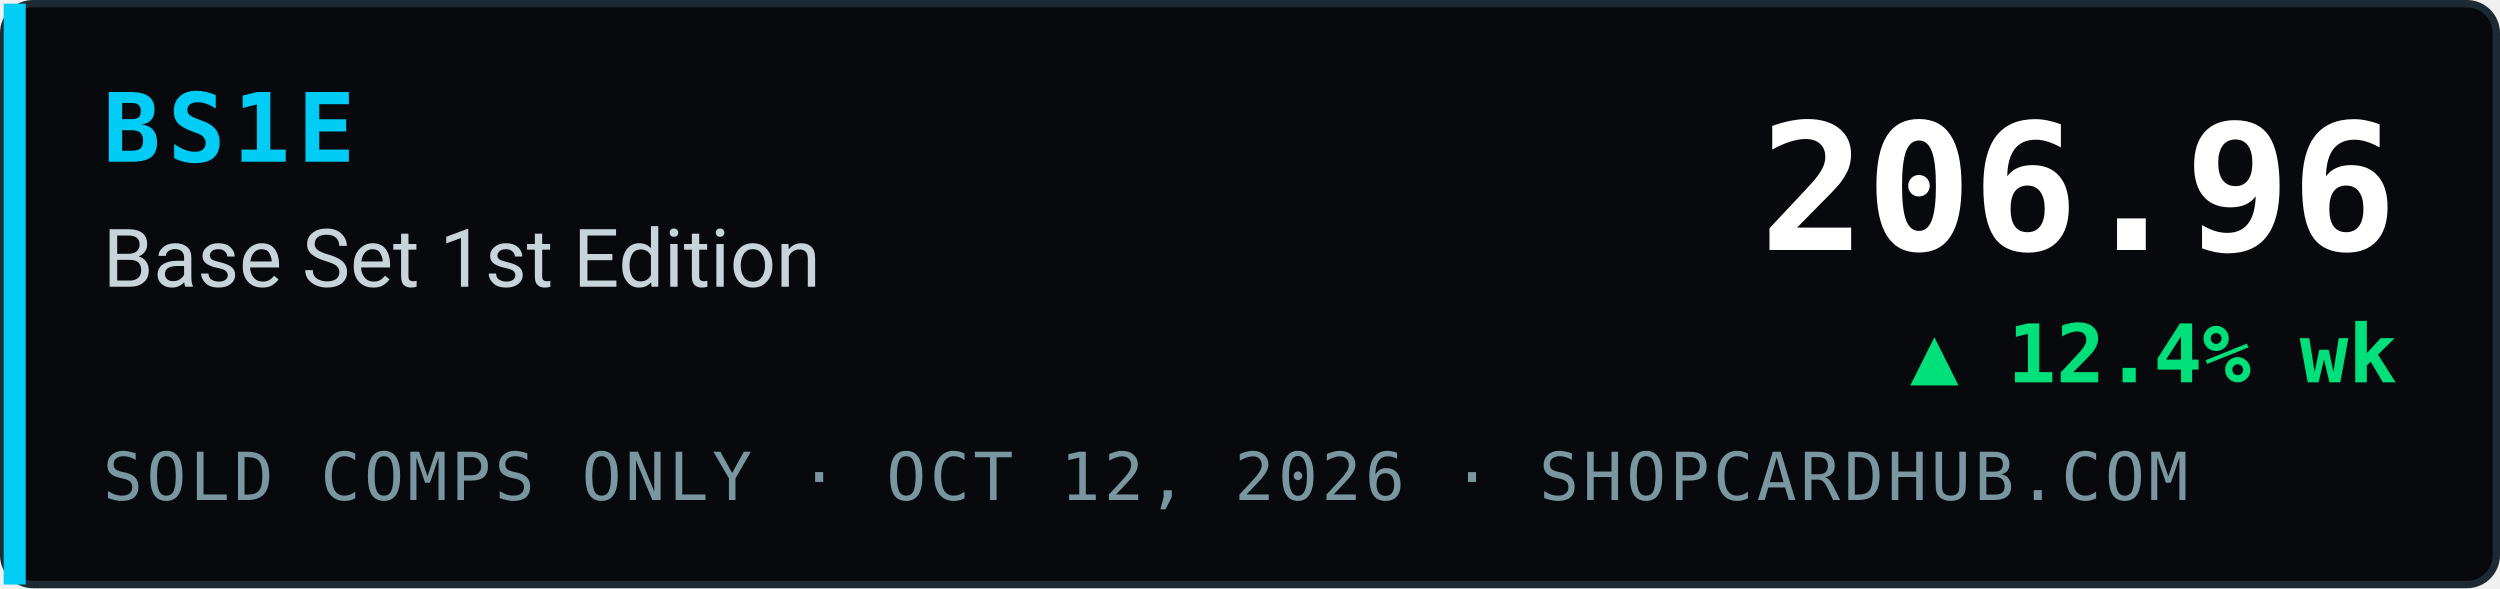
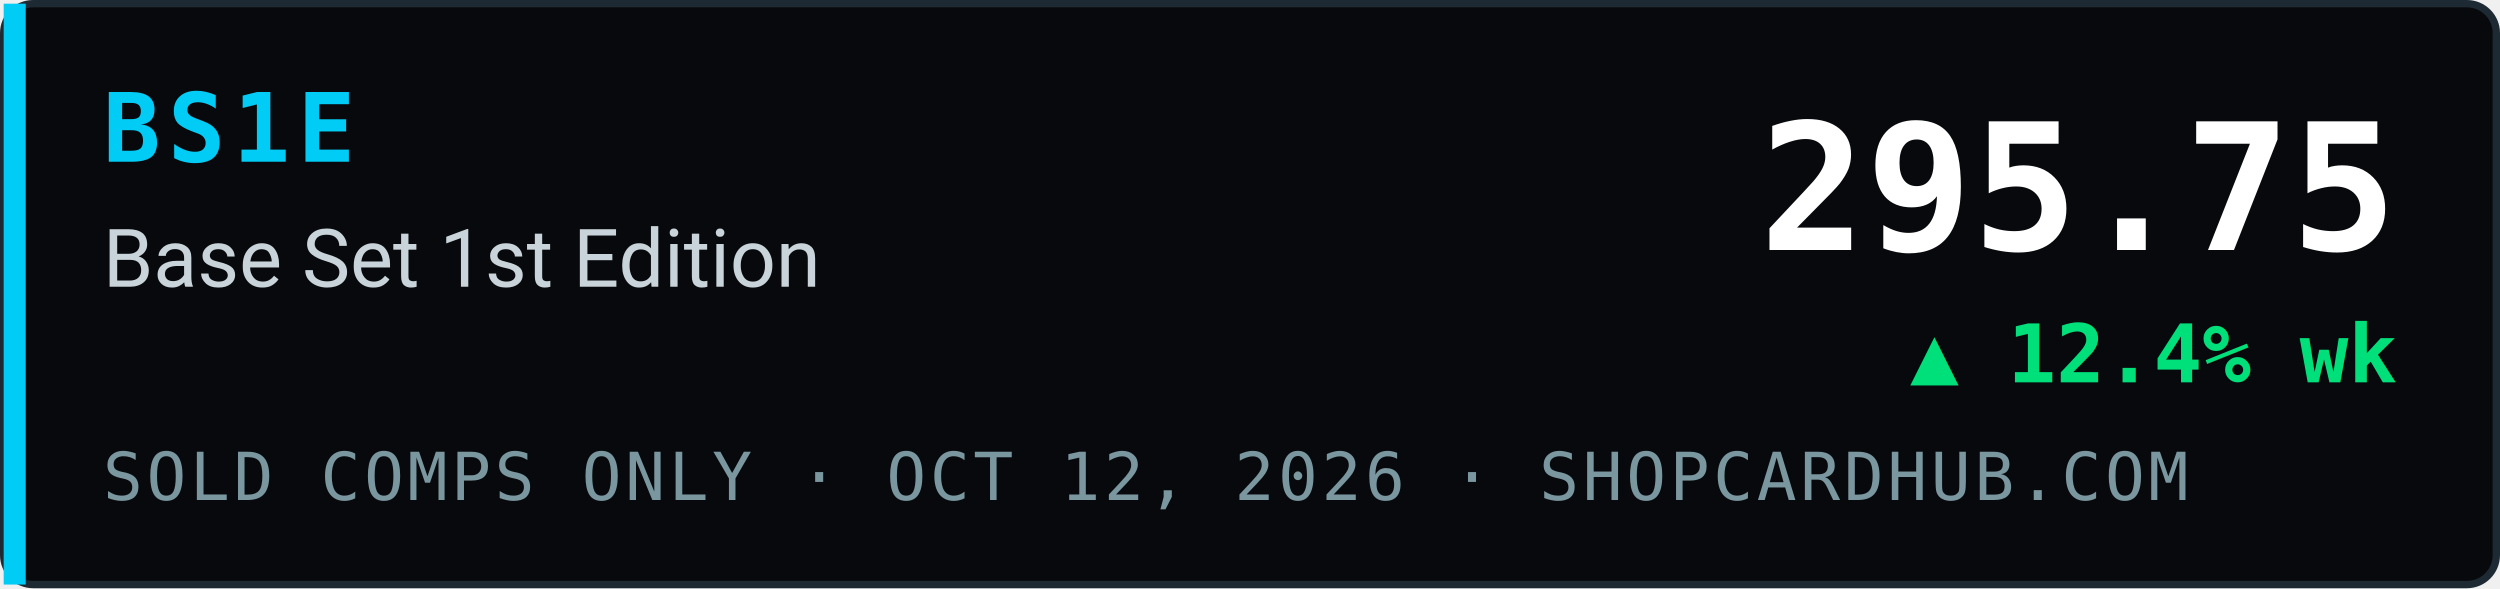
- <svg xmlns="http://www.w3.org/2000/svg" width="340" height="80" viewBox="0 0 340 80" role="img" aria-label="BS1E Base Set 1st Edition index 206.96, ▲ 12.4% wk, sold comps only, ShopCardHub">
+ <svg xmlns="http://www.w3.org/2000/svg" width="340" height="80" viewBox="0 0 340 80" role="img" aria-label="BS1E Base Set 1st Edition index 295.75, ▲ 12.4% wk, sold comps only, ShopCardHub">
  <rect x="0.5" y="0.5" width="339" height="79" rx="4" fill="#07090c" stroke="#1e2a33" />
  <rect x="0.5" y="0.5" width="3" height="79" fill="#00ccf5" />
  <text x="14" y="22" font-family="ui-monospace,SFMono-Regular,Menlo,Consolas,monospace" font-size="13" font-weight="700" fill="#00ccf5" letter-spacing="1">BS1E</text>
  <text x="14" y="39" font-family="system-ui,-apple-system,Segoe UI,Roboto,Helvetica,Arial,sans-serif" font-size="11" fill="#c9d4da">Base Set 1st Edition</text>
  <text x="14" y="68" font-family="ui-monospace,SFMono-Regular,Menlo,Consolas,monospace" font-size="9" fill="#7a969e" letter-spacing="0.5">SOLD COMPS ONLY · OCT 12, 2026 · SHOPCARDHUB.COM</text>
-   <text x="326" y="34" text-anchor="end" font-family="ui-monospace,SFMono-Regular,Menlo,Consolas,monospace" font-size="24" font-weight="700" fill="#ffffff">206.96</text>
+   <text x="326" y="34" text-anchor="end" font-family="ui-monospace,SFMono-Regular,Menlo,Consolas,monospace" font-size="24" font-weight="700" fill="#ffffff">295.75</text>
  <text x="326" y="52" text-anchor="end" font-family="ui-monospace,SFMono-Regular,Menlo,Consolas,monospace" font-size="11" font-weight="700" fill="#00e07a">▲ 12.4% wk</text>
</svg>
